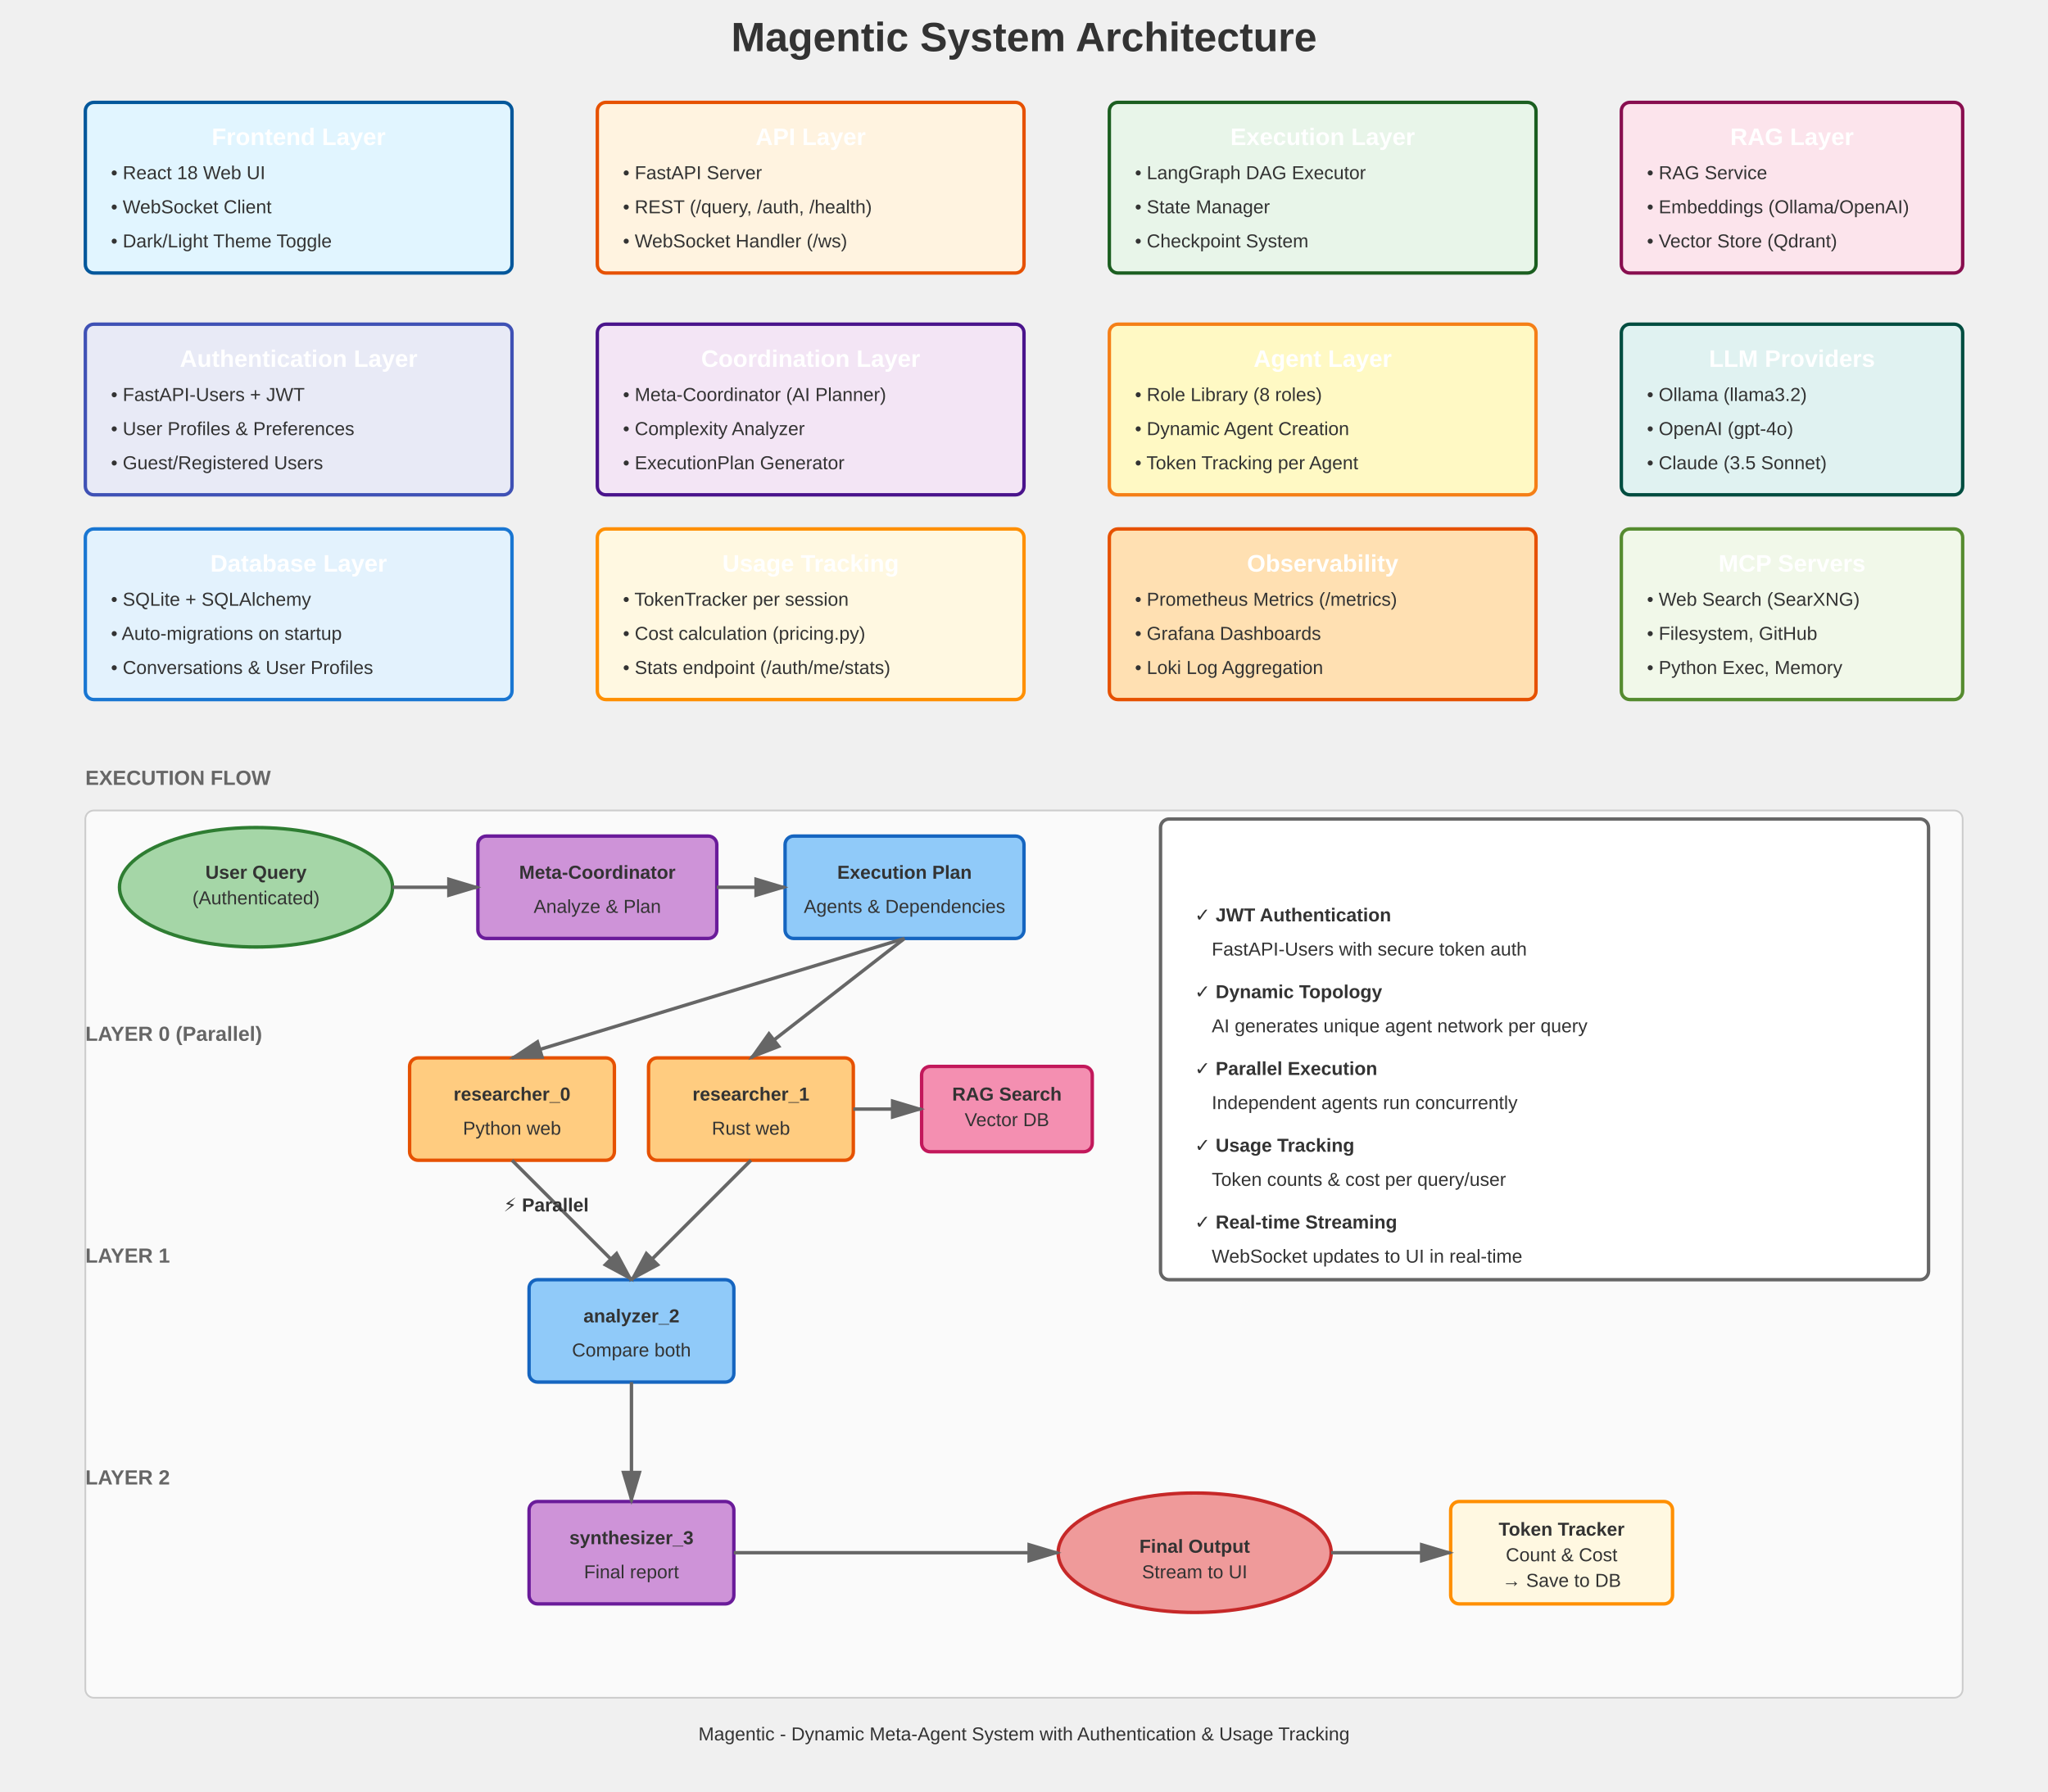
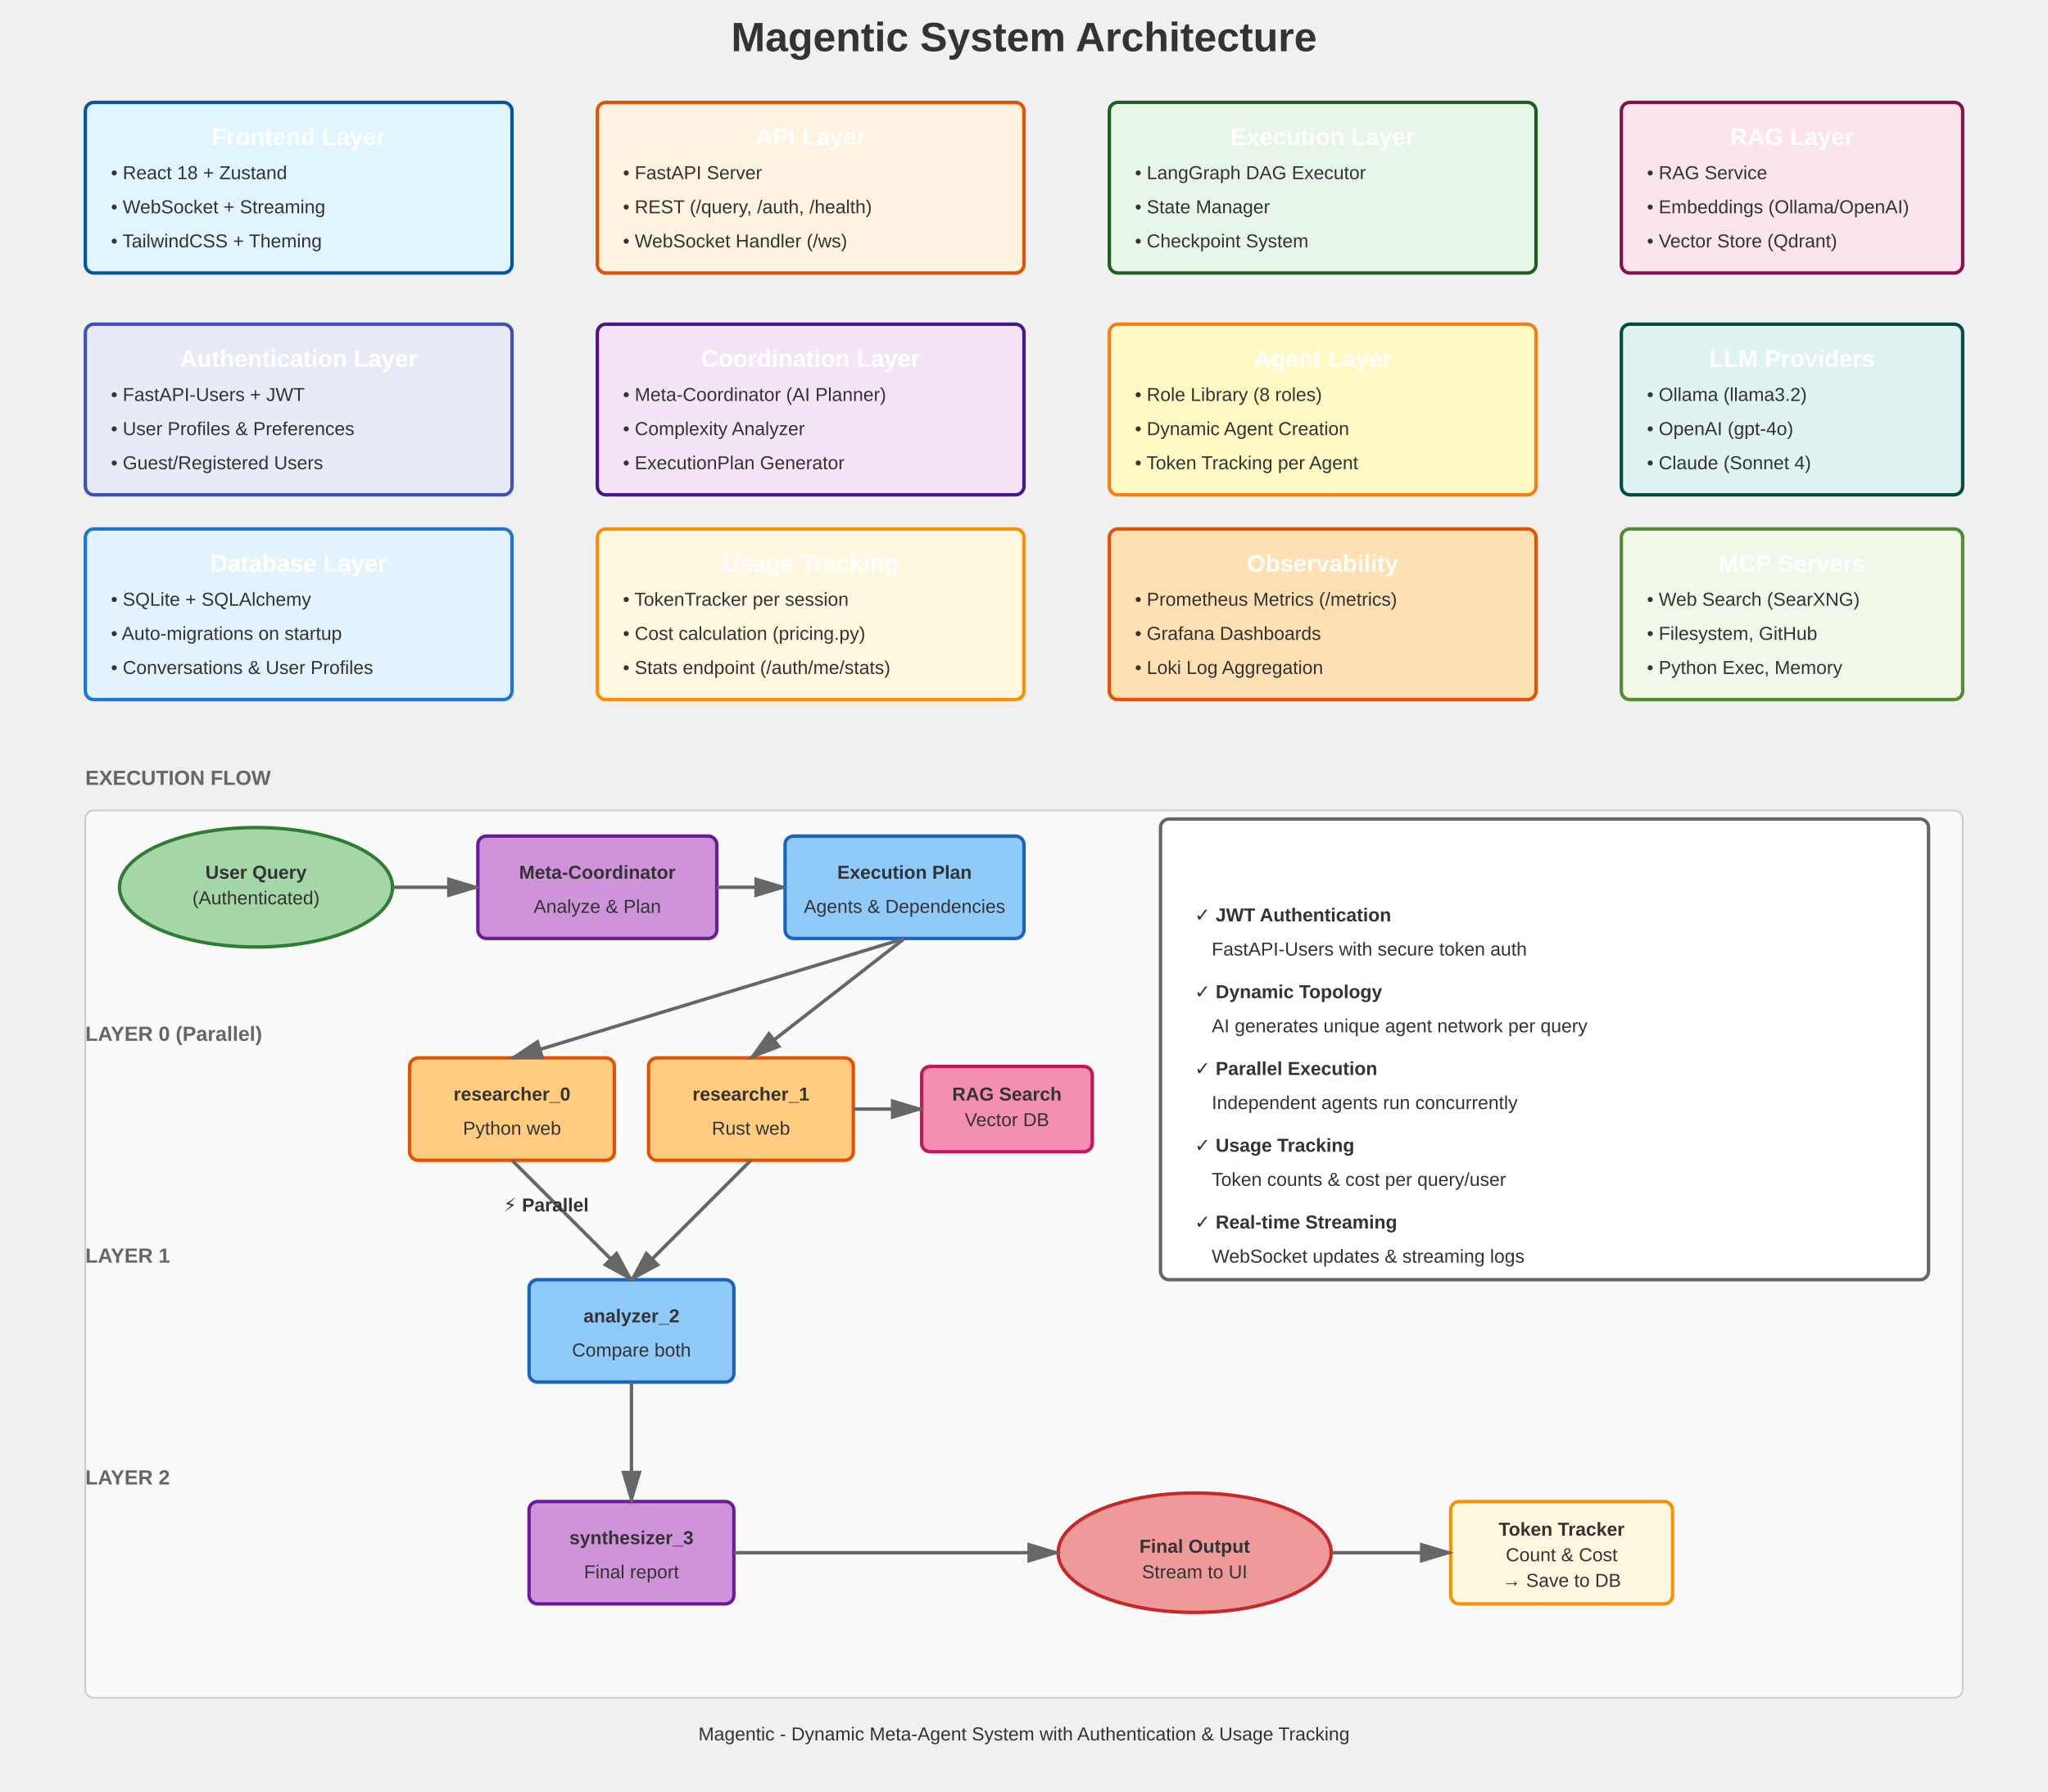
<svg xmlns="http://www.w3.org/2000/svg" width="1200" height="1050">
  <defs>
    <style>
      .title { font-family: Arial, sans-serif; font-size: 24px; font-weight: bold; fill: #333; }
      .box-title { font-family: Arial, sans-serif; font-size: 14px; font-weight: bold; fill: #fff; }
      .box-text { font-family: Arial, sans-serif; font-size: 11px; fill: #333; }
      .arrow { stroke: #666; stroke-width: 2; fill: none; marker-end: url(#arrowhead); }
      .layer-label { font-family: Arial, sans-serif; font-size: 12px; font-weight: bold; fill: #666; }
    </style>
    <marker id="arrowhead" markerWidth="10" markerHeight="10" refX="9" refY="3" orient="auto">
      <polygon points="0 0, 10 3, 0 6" fill="#666" />
    </marker>
  </defs>
  <text x="600" y="30" text-anchor="middle" class="title">Magentic System Architecture</text>
  <g id="frontend">
    <rect x="50" y="60" width="250" height="100" fill="#e1f5ff" stroke="#01579b" stroke-width="2" rx="5" />
    <text x="175" y="85" text-anchor="middle" class="box-title" fill="#01579b">Frontend Layer</text>
-     <text x="65" y="105" class="box-text">• React 18 Web UI</text>
-     <text x="65" y="125" class="box-text">• WebSocket Client</text>
-     <text x="65" y="145" class="box-text">• Dark/Light Theme Toggle</text>
+     <text x="65" y="105" class="box-text">• React 18 + Zustand</text>
+     <text x="65" y="125" class="box-text">• WebSocket + Streaming</text>
+     <text x="65" y="145" class="box-text">• TailwindCSS + Theming</text>
  </g>
  <g id="auth">
    <rect x="50" y="190" width="250" height="100" fill="#e8eaf6" stroke="#3f51b5" stroke-width="2" rx="5" />
    <text x="175" y="215" text-anchor="middle" class="box-title" fill="#3f51b5">Authentication Layer</text>
    <text x="65" y="235" class="box-text">• FastAPI-Users + JWT</text>
    <text x="65" y="255" class="box-text">• User Profiles &amp; Preferences</text>
    <text x="65" y="275" class="box-text">• Guest/Registered Users</text>
  </g>
  <g id="api">
    <rect x="350" y="60" width="250" height="100" fill="#fff3e0" stroke="#e65100" stroke-width="2" rx="5" />
    <text x="475" y="85" text-anchor="middle" class="box-title" fill="#e65100">API Layer</text>
    <text x="365" y="105" class="box-text">• FastAPI Server</text>
    <text x="365" y="125" class="box-text">• REST (/query, /auth, /health)</text>
    <text x="365" y="145" class="box-text">• WebSocket Handler (/ws)</text>
  </g>
  <g id="coordination">
    <rect x="350" y="190" width="250" height="100" fill="#f3e5f5" stroke="#4a148c" stroke-width="2" rx="5" />
    <text x="475" y="215" text-anchor="middle" class="box-title" fill="#4a148c">Coordination Layer</text>
    <text x="365" y="235" class="box-text">• Meta-Coordinator (AI Planner)</text>
    <text x="365" y="255" class="box-text">• Complexity Analyzer</text>
    <text x="365" y="275" class="box-text">• ExecutionPlan Generator</text>
  </g>
  <g id="execution">
    <rect x="650" y="60" width="250" height="100" fill="#e8f5e9" stroke="#1b5e20" stroke-width="2" rx="5" />
    <text x="775" y="85" text-anchor="middle" class="box-title" fill="#1b5e20">Execution Layer</text>
    <text x="665" y="105" class="box-text">• LangGraph DAG Executor</text>
    <text x="665" y="125" class="box-text">• State Manager</text>
    <text x="665" y="145" class="box-text">• Checkpoint System</text>
  </g>
  <g id="agents">
    <rect x="650" y="190" width="250" height="100" fill="#fff9c4" stroke="#f57f17" stroke-width="2" rx="5" />
    <text x="775" y="215" text-anchor="middle" class="box-title" fill="#f57f17">Agent Layer</text>
    <text x="665" y="235" class="box-text">• Role Library (8 roles)</text>
    <text x="665" y="255" class="box-text">• Dynamic Agent Creation</text>
    <text x="665" y="275" class="box-text">• Token Tracking per Agent</text>
  </g>
  <g id="rag">
    <rect x="950" y="60" width="200" height="100" fill="#fce4ec" stroke="#880e4f" stroke-width="2" rx="5" />
    <text x="1050" y="85" text-anchor="middle" class="box-title" fill="#880e4f">RAG Layer</text>
    <text x="965" y="105" class="box-text">• RAG Service</text>
    <text x="965" y="125" class="box-text">• Embeddings (Ollama/OpenAI)</text>
    <text x="965" y="145" class="box-text">• Vector Store (Qdrant)</text>
  </g>
  <g id="llm">
    <rect x="950" y="190" width="200" height="100" fill="#e0f2f1" stroke="#004d40" stroke-width="2" rx="5" />
    <text x="1050" y="215" text-anchor="middle" class="box-title" fill="#004d40">LLM Providers</text>
    <text x="965" y="235" class="box-text">• Ollama (llama3.2)</text>
    <text x="965" y="255" class="box-text">• OpenAI (gpt-4o)</text>
-     <text x="965" y="275" class="box-text">• Claude (3.5 Sonnet)</text>
+     <text x="965" y="275" class="box-text">• Claude (Sonnet 4)</text>
  </g>
  <g id="database">
    <rect x="50" y="310" width="250" height="100" fill="#e3f2fd" stroke="#1976d2" stroke-width="2" rx="5" />
    <text x="175" y="335" text-anchor="middle" class="box-title" fill="#1976d2">Database Layer</text>
    <text x="65" y="355" class="box-text">• SQLite + SQLAlchemy</text>
    <text x="65" y="375" class="box-text">• Auto-migrations on startup</text>
    <text x="65" y="395" class="box-text">• Conversations &amp; User Profiles</text>
  </g>
  <g id="tokens">
    <rect x="350" y="310" width="250" height="100" fill="#fff8e1" stroke="#ff8f00" stroke-width="2" rx="5" />
    <text x="475" y="335" text-anchor="middle" class="box-title" fill="#ff8f00">Usage Tracking</text>
    <text x="365" y="355" class="box-text">• TokenTracker per session</text>
    <text x="365" y="375" class="box-text">• Cost calculation (pricing.py)</text>
    <text x="365" y="395" class="box-text">• Stats endpoint (/auth/me/stats)</text>
  </g>
  <g id="observability">
    <rect x="650" y="310" width="250" height="100" fill="#ffe0b2" stroke="#e65100" stroke-width="2" rx="5" />
    <text x="775" y="335" text-anchor="middle" class="box-title" fill="#e65100">Observability</text>
    <text x="665" y="355" class="box-text">• Prometheus Metrics (/metrics)</text>
    <text x="665" y="375" class="box-text">• Grafana Dashboards</text>
    <text x="665" y="395" class="box-text">• Loki Log Aggregation</text>
  </g>
  <g id="mcp">
    <rect x="950" y="310" width="200" height="100" fill="#f1f8e9" stroke="#558b2f" stroke-width="2" rx="5" />
    <text x="1050" y="335" text-anchor="middle" class="box-title" fill="#558b2f">MCP Servers</text>
    <text x="965" y="355" class="box-text">• Web Search (SearXNG)</text>
    <text x="965" y="375" class="box-text">• Filesystem, GitHub</text>
    <text x="965" y="395" class="box-text">• Python Exec, Memory</text>
  </g>
  <g id="execution-flow">
    <text x="50" y="460" class="layer-label">EXECUTION FLOW</text>
    <rect x="50" y="475" width="1100" height="520" fill="#fafafa" stroke="#ccc" stroke-width="1" rx="5" />
    <ellipse cx="150" cy="520" rx="80" ry="35" fill="#a5d6a7" stroke="#2e7d32" stroke-width="2" />
    <text x="150" y="515" text-anchor="middle" class="box-text" font-weight="bold">User Query</text>
    <text x="150" y="530" text-anchor="middle" class="box-text" font-size="9">(Authenticated)</text>
    <rect x="280" y="490" width="140" height="60" fill="#ce93d8" stroke="#6a1b9a" stroke-width="2" rx="5" />
    <text x="350" y="515" text-anchor="middle" class="box-text" font-weight="bold">Meta-Coordinator</text>
    <text x="350" y="535" text-anchor="middle" class="box-text">Analyze &amp; Plan</text>
    <rect x="460" y="490" width="140" height="60" fill="#90caf9" stroke="#1565c0" stroke-width="2" rx="5" />
    <text x="530" y="515" text-anchor="middle" class="box-text" font-weight="bold">Execution Plan</text>
    <text x="530" y="535" text-anchor="middle" class="box-text">Agents &amp; Dependencies</text>
    <text x="50" y="610" class="layer-label">LAYER 0 (Parallel)</text>
    <rect x="240" y="620" width="120" height="60" fill="#ffcc80" stroke="#e65100" stroke-width="2" rx="5" />
    <text x="300" y="645" text-anchor="middle" class="box-text" font-weight="bold">researcher_0</text>
    <text x="300" y="665" text-anchor="middle" class="box-text" font-size="9">Python web</text>
    <rect x="380" y="620" width="120" height="60" fill="#ffcc80" stroke="#e65100" stroke-width="2" rx="5" />
    <text x="440" y="645" text-anchor="middle" class="box-text" font-weight="bold">researcher_1</text>
    <text x="440" y="665" text-anchor="middle" class="box-text" font-size="9">Rust web</text>
    <rect x="540" y="625" width="100" height="50" fill="#f48fb1" stroke="#c2185b" stroke-width="2" rx="5" />
    <text x="590" y="645" text-anchor="middle" class="box-text" font-weight="bold">RAG Search</text>
    <text x="590" y="660" text-anchor="middle" class="box-text" font-size="9">Vector DB</text>
    <text x="50" y="740" class="layer-label">LAYER 1</text>
    <rect x="310" y="750" width="120" height="60" fill="#90caf9" stroke="#1565c0" stroke-width="2" rx="5" />
    <text x="370" y="775" text-anchor="middle" class="box-text" font-weight="bold">analyzer_2</text>
    <text x="370" y="795" text-anchor="middle" class="box-text" font-size="9">Compare both</text>
    <text x="50" y="870" class="layer-label">LAYER 2</text>
    <rect x="310" y="880" width="120" height="60" fill="#ce93d8" stroke="#6a1b9a" stroke-width="2" rx="5" />
    <text x="370" y="905" text-anchor="middle" class="box-text" font-weight="bold">synthesizer_3</text>
    <text x="370" y="925" text-anchor="middle" class="box-text" font-size="9">Final report</text>
    <ellipse cx="700" cy="910" rx="80" ry="35" fill="#ef9a9a" stroke="#c62828" stroke-width="2" />
    <text x="700" y="910" text-anchor="middle" class="box-text" font-weight="bold">Final Output</text>
    <text x="700" y="925" text-anchor="middle" class="box-text" font-size="9">Stream to UI</text>
    <rect x="850" y="880" width="130" height="60" fill="#fff8e1" stroke="#ff8f00" stroke-width="2" rx="5" />
    <text x="915" y="900" text-anchor="middle" class="box-text" font-weight="bold">Token Tracker</text>
    <text x="915" y="915" text-anchor="middle" class="box-text" font-size="9">Count &amp; Cost</text>
    <text x="915" y="930" text-anchor="middle" class="box-text" font-size="9">→ Save to DB</text>
    <path d="M 230 520 L 280 520" class="arrow" />
    <path d="M 420 520 L 460 520" class="arrow" />
    <path d="M 530 550 L 300 620" class="arrow" />
    <path d="M 530 550 L 440 620" class="arrow" />
    <path d="M 300 680 L 370 750" class="arrow" />
    <path d="M 440 680 L 370 750" class="arrow" />
    <path d="M 370 810 L 370 880" class="arrow" />
    <path d="M 430 910 L 620 910" class="arrow" />
    <path d="M 780 910 L 850 910" class="arrow" />
    <path d="M 500 650 L 540 650" class="arrow" />
    <text x="320" y="710" text-anchor="middle" class="box-text" fill="#e65100" font-weight="bold">⚡ Parallel</text>
  </g>
  <g id="features">
    <rect x="680" y="480" width="450" height="270" fill="#fff" stroke="#666" stroke-width="2" rx="5" />
    <text x="905" y="510" text-anchor="middle" class="box-title" fill="#333">Key Features</text>
    <text x="700" y="540" class="box-text" font-weight="bold">✓ JWT Authentication</text>
    <text x="710" y="560" class="box-text">FastAPI-Users with secure token auth</text>
    <text x="700" y="585" class="box-text" font-weight="bold">✓ Dynamic Topology</text>
    <text x="710" y="605" class="box-text">AI generates unique agent network per query</text>
    <text x="700" y="630" class="box-text" font-weight="bold">✓ Parallel Execution</text>
    <text x="710" y="650" class="box-text">Independent agents run concurrently</text>
    <text x="700" y="675" class="box-text" font-weight="bold">✓ Usage Tracking</text>
    <text x="710" y="695" class="box-text">Token counts &amp; cost per query/user</text>
    <text x="700" y="720" class="box-text" font-weight="bold">✓ Real-time Streaming</text>
-     <text x="710" y="740" class="box-text">WebSocket updates to UI in real-time</text>
+     <text x="710" y="740" class="box-text">WebSocket updates &amp; streaming logs</text>
  </g>
  <text x="600" y="1020" text-anchor="middle" class="box-text" fill="#999">Magentic - Dynamic Meta-Agent System with Authentication &amp; Usage Tracking</text>
</svg>
